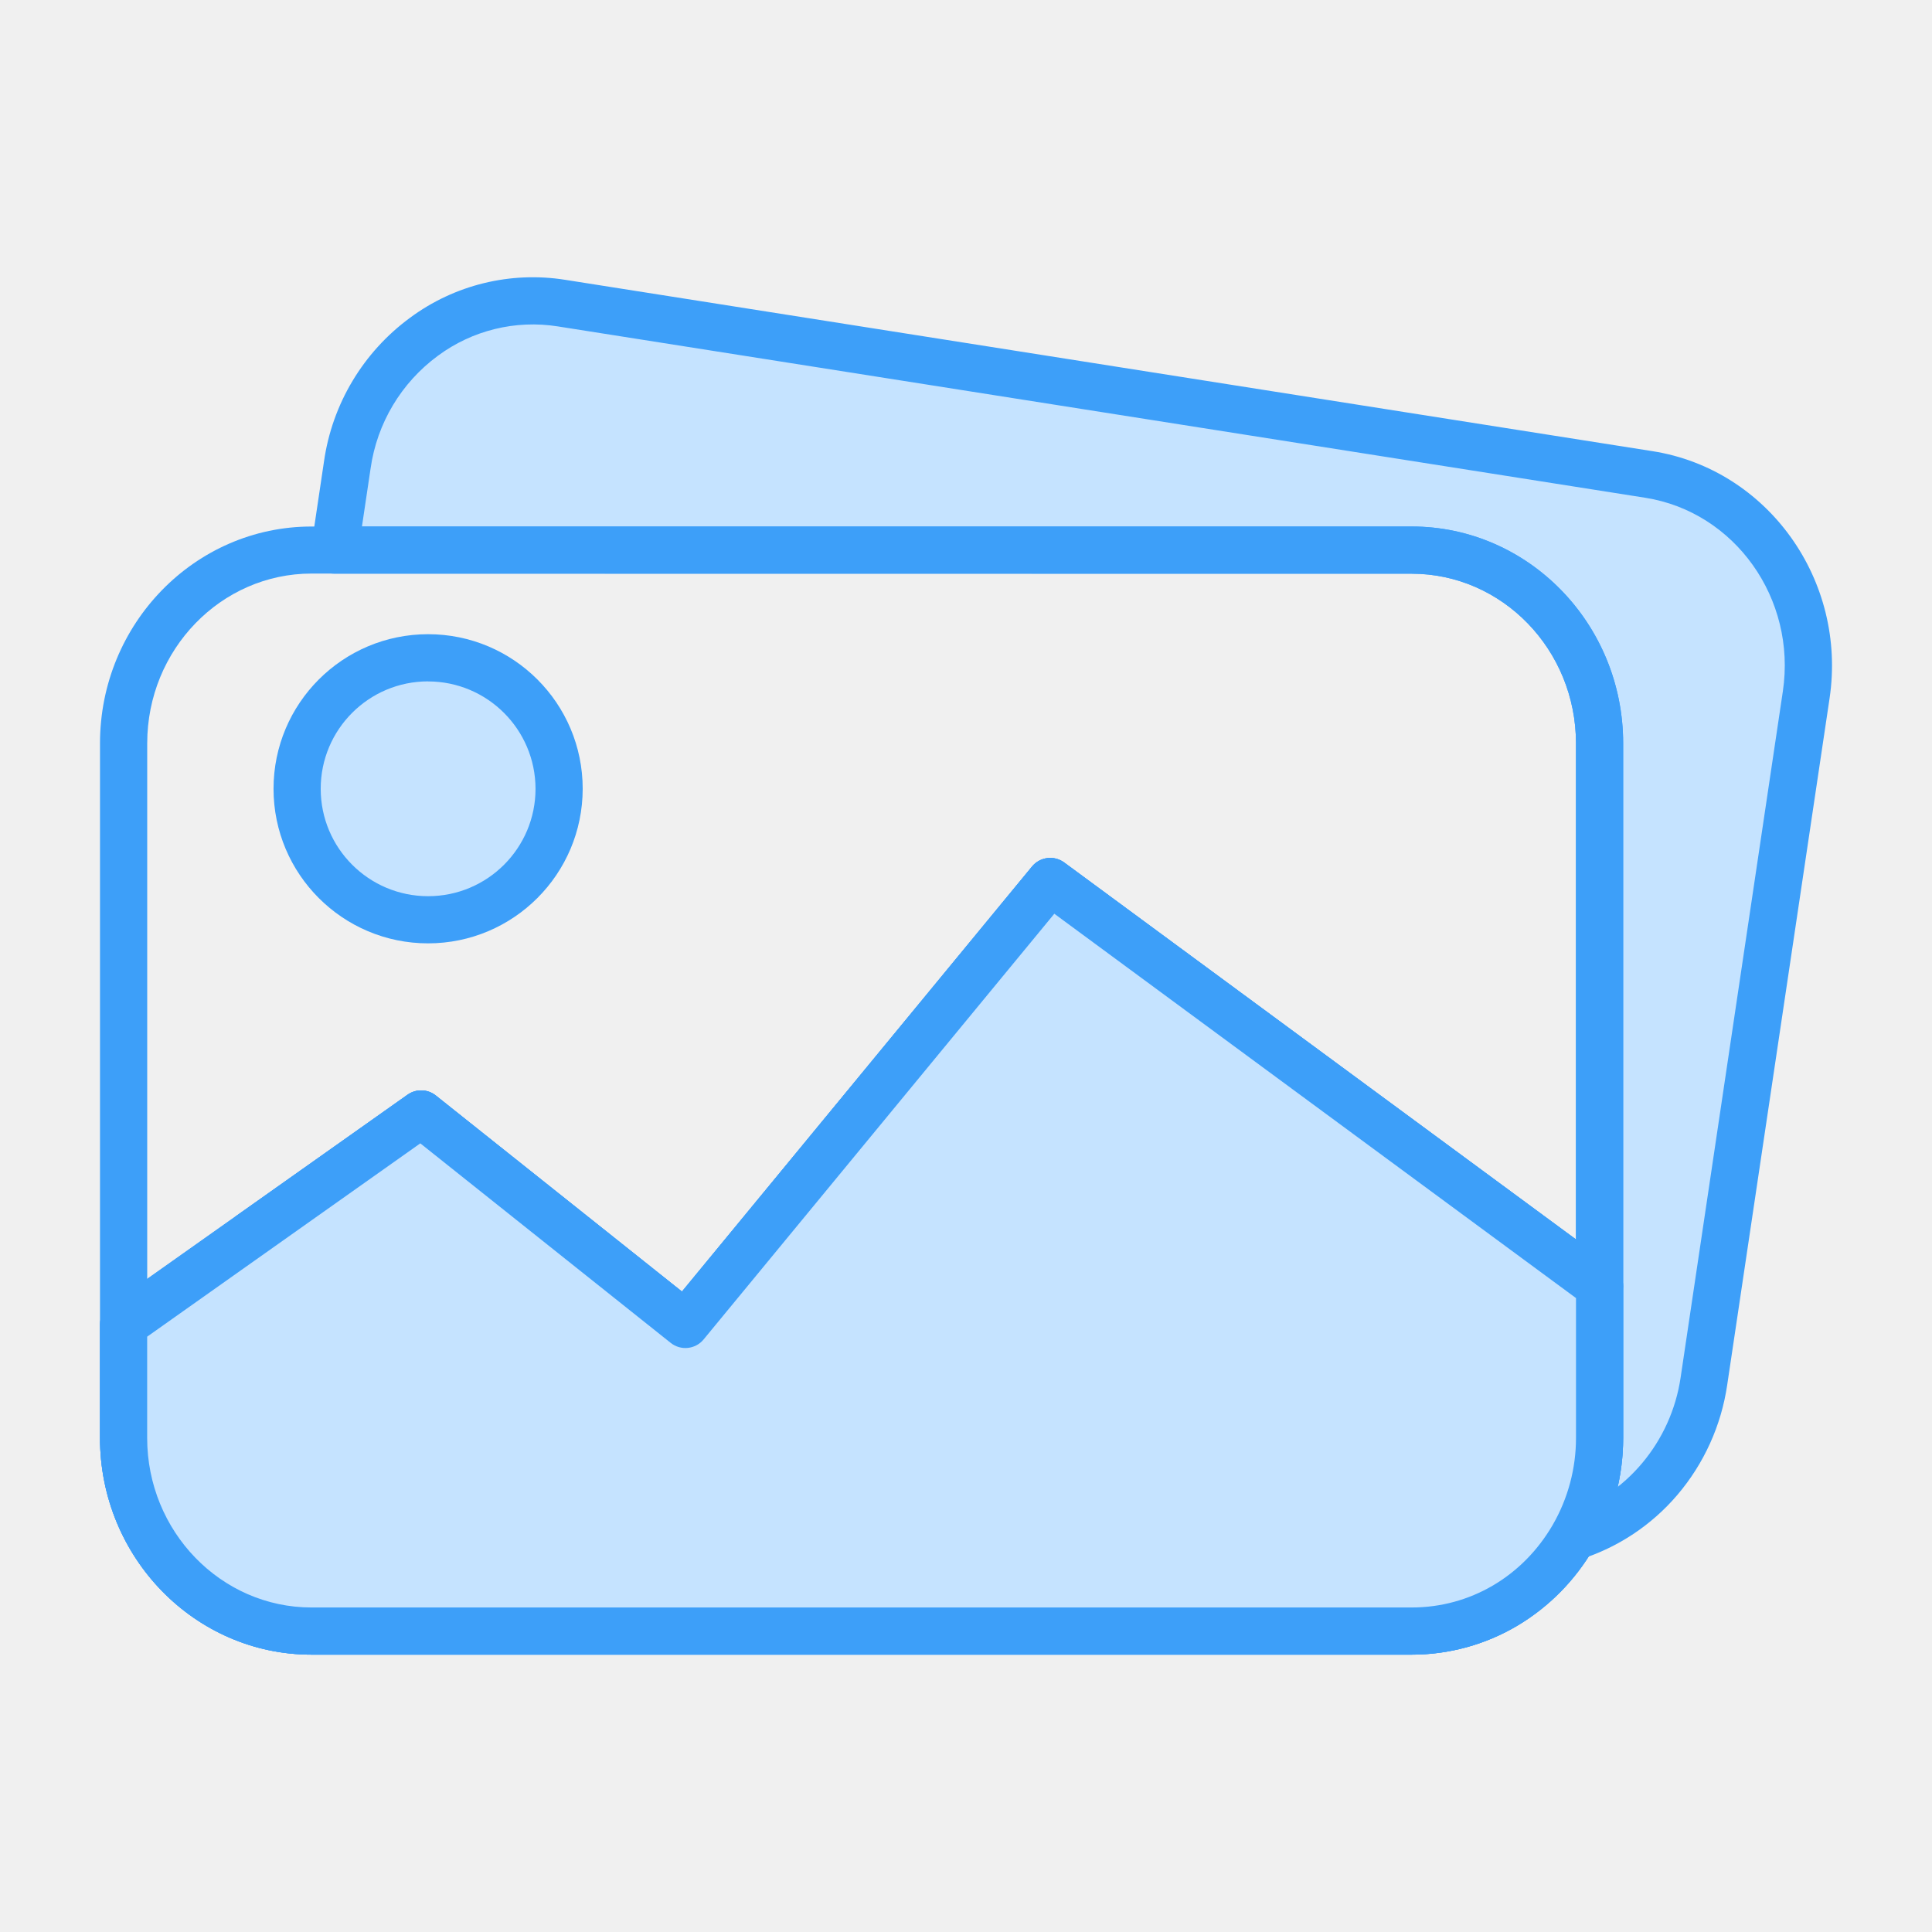
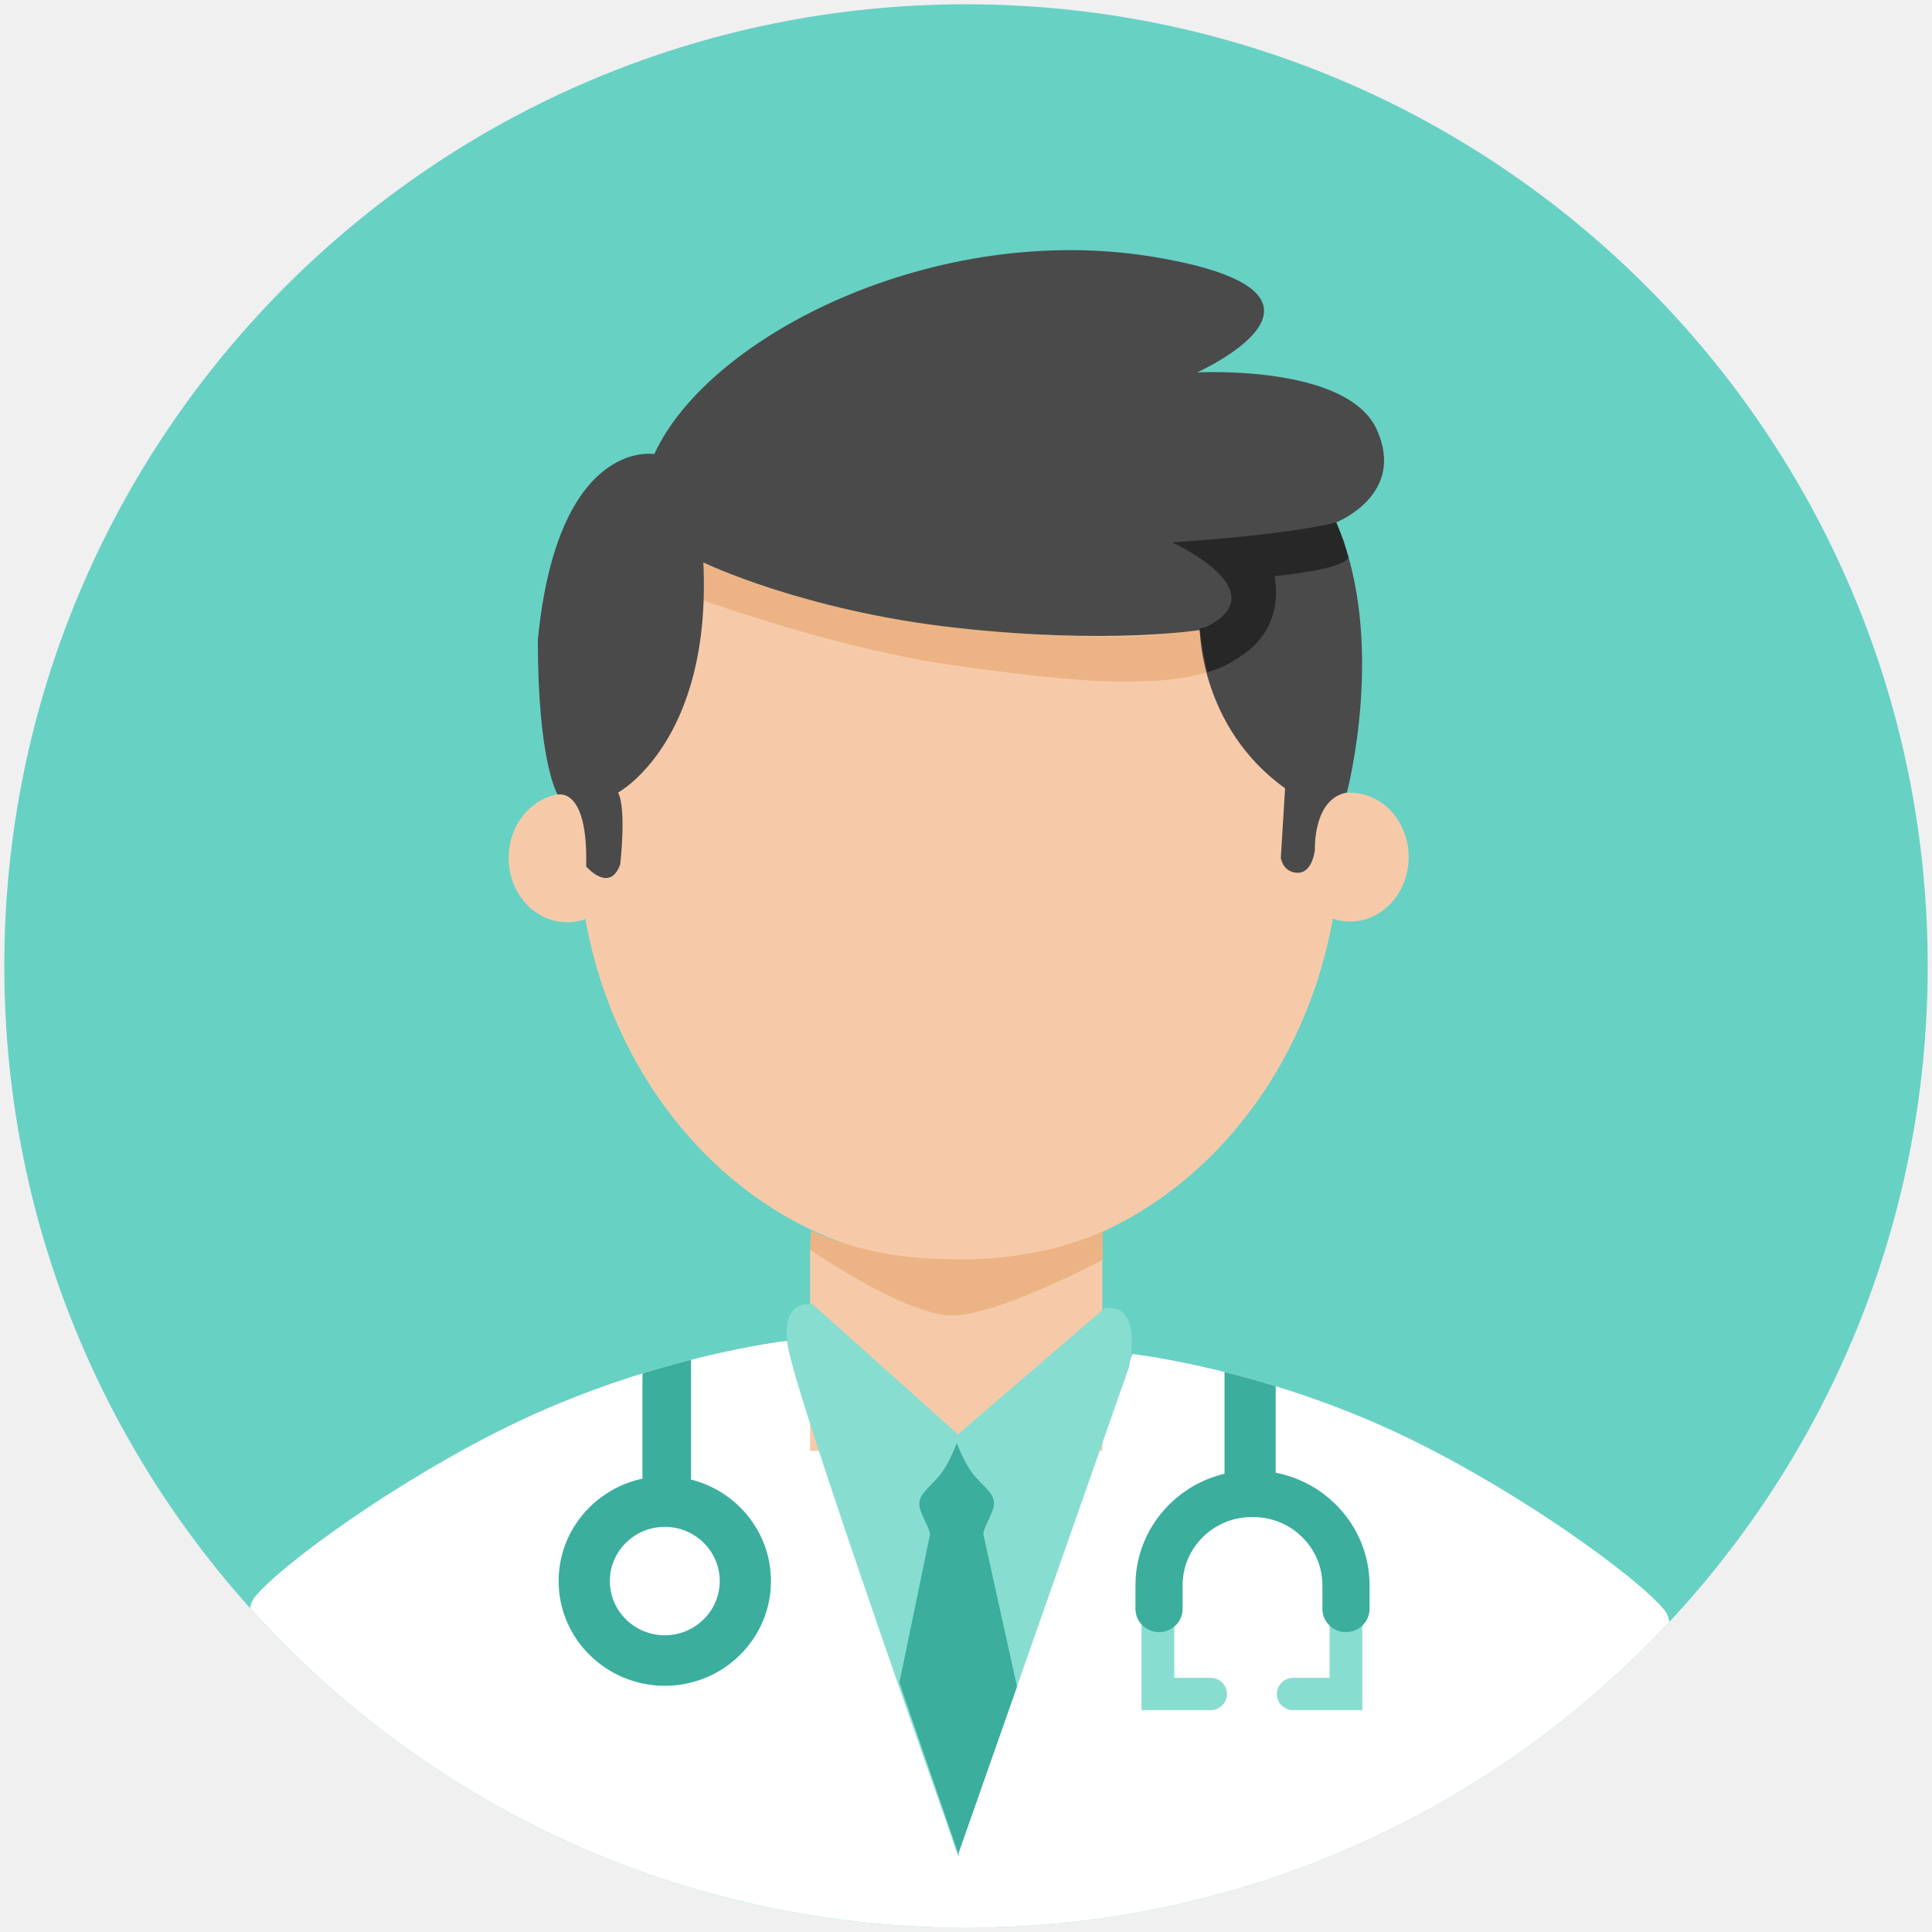
- <svg xmlns="http://www.w3.org/2000/svg" t="1600071105275" class="icon" viewBox="0 0 1024 1024" version="1.1" p-id="54481" width="200" height="200">
-   <path d="M957.31 368.25L903.1 732.12c-6 40.19-33.93 71.32-69.35 82.48a96.61 96.61 0 0 1-44.19 3.26L213.21 727c-39.51-6.23-70-35.53-80.55-72.54l90.55-64.06L363.29 702l193.4-234.78L847.8 681.67V394c0-56.57-44.59-102.43-99.6-102.43H177.34l6.73-45.17c8.33-55.92 59.16-94.3 113.53-85.73l576.35 90.83c54.37 8.56 91.69 60.83 83.36 116.75z" fill="#C5E3FF" p-id="54482" />
-   <path d="M804.86 831.57a110.71 110.71 0 0 1-17.24-1.36l-576.35-90.83c-42.89-6.76-78.46-38.74-90.62-81.47a12.5 12.5 0 0 1 4.8-13.62L216 580.22a12.5 12.5 0 0 1 15 0.43l130.45 103.9L547 459.27a12.5 12.5 0 0 1 17.06-2.12L835.3 656.93V394c0-49.59-39.07-89.93-87.1-89.93H177.34A12.5 12.5 0 0 1 165 289.71l6.73-45.17a114.5 114.5 0 0 1 45.56-76.09 109.35 109.35 0 0 1 82.29-20.14l576.35 90.83c61 9.62 103.11 68.37 93.78 131L915.46 734A115.87 115.87 0 0 1 889 792.38a112.1 112.1 0 0 1-51.45 34.14 108.3 108.3 0 0 1-32.69 5.05zM147.47 659.32c11.42 29.21 37.19 50.55 67.69 55.36l576.35 90.83a83.72 83.72 0 0 0 38.49-2.84c31.84-10 55.68-38.44 60.74-72.4l54.21-363.87c7.31-49.07-25.41-95.08-72.95-102.58L295.65 173a84.54 84.54 0 0 0-63.6 15.6 89.67 89.67 0 0 0-35.62 59.63l-4.59 30.82h556.37c61.81 0 112.1 51.56 112.1 114.93v287.69a12.5 12.5 0 0 1-19.91 10.06L558.81 484.3 372.93 709.93a12.5 12.5 0 0 1-17.44 1.83L222.77 606z" fill="#3D9FF9" p-id="54483" />
-   <path d="M748.21 877H165.12C103.31 877 53 825.48 53 762.11V394c0-63.37 50.29-114.93 112.1-114.93h583.11c61.81 0 112.1 51.56 112.1 114.93v368.11C860.3 825.48 810 877 748.21 877zM165.13 304c-48 0-87.1 40.34-87.1 89.93v368.18C78 811.7 117.1 852 165.12 852h583.09c48 0 87.1-40.34 87.1-89.93V394c0-49.59-39.07-89.93-87.1-89.93z" fill="#3D9FF9" p-id="54484" />
-   <path d="M748.21 877H165.12C103.31 877 53 825.48 53 762.11V702a12.5 12.5 0 0 1 5.28-10.2L216 580.22a12.5 12.5 0 0 1 15 0.43l130.45 103.9L547 459.27a12.5 12.5 0 0 1 17.06-2.12L855.22 671.6a12.5 12.5 0 0 1 5.09 10.06v80.44a117 117 0 0 1-15.75 58.77 114.17 114.17 0 0 1-40.07 40.64A109.94 109.94 0 0 1 748.21 877zM78 708.46v53.65C78 811.7 117.1 852 165.12 852h583.09c30.88 0 58.82-16.35 74.74-43.73a92 92 0 0 0 12.36-46.21V688l-276.5-203.7-185.88 225.63a12.5 12.5 0 0 1-17.44 1.83L222.77 606z" fill="#3D9FF9" p-id="54485" />
-   <path d="M847.8 681.67v80.44a104.16 104.16 0 0 1-14.05 52.49c-17.39 29.91-49.19 49.94-85.54 49.94H165.12c-55 0-99.6-45.86-99.6-102.43V702l67.14-47.5 90.55-64.06L363.29 702l193.4-234.78z" fill="#C5E3FF" p-id="54486" />
-   <path d="M748.21 877H165.12C103.31 877 53 825.48 53 762.11V702a12.5 12.5 0 0 1 5.28-10.2L216 580.22a12.5 12.5 0 0 1 15 0.43l130.45 103.9L547 459.27a12.5 12.5 0 0 1 17.06-2.12L855.22 671.6a12.5 12.5 0 0 1 5.09 10.06v80.44a117 117 0 0 1-15.75 58.77 114.17 114.17 0 0 1-40.07 40.64A109.94 109.94 0 0 1 748.21 877zM78 708.46v53.65C78 811.7 117.1 852 165.12 852h583.09c30.88 0 58.82-16.35 74.74-43.73a92 92 0 0 0 12.36-46.21V688l-276.5-203.7-185.88 225.63a12.5 12.5 0 0 1-17.44 1.83L222.77 606z" fill="#3D9FF9" p-id="54487" />
-   <path d="M157.48 418.1a69.43 69.43 0 1 0 138.86 0 69.43 69.43 0 1 0-138.86 0z" fill="#C5E3FF" p-id="54488" />
-   <path d="M226.91 500a81.93 81.93 0 1 1 81.93-81.93A82 82 0 0 1 226.91 500z m0-138.86a56.93 56.93 0 1 0 56.93 56.93 57 57 0 0 0-56.93-56.9z" fill="#3D9FF9" p-id="54489" />
+ <svg xmlns="http://www.w3.org/2000/svg" t="1600061084310" class="icon" viewBox="0 0 1024 1024" version="1.1" p-id="19623" width="200" height="200">
+   <path d="M2.276 512a509.724 509.724 0 1 0 1019.448 0A509.724 509.724 0 1 0 2.276 512z" fill="#67D1C4" p-id="19624" data-spm-anchor-id="a313x.7781069.0.i75" class="selected" />
+   <path d="M512 1021.724c147.143 0 279.723-62.35 372.764-162.068-0.246-2.371-1.105-4.511-2.648-6.386-14.05-17.08-74.807-61.345-134.917-90.657-76.257-37.193-147.037-44.943-147.037-44.943l-105.788 303.748c5.851 0.197 11.725 0.306 17.626 0.306z" fill="#FFFFFF" p-id="19625" />
+   <path d="M512 1021.724c2.789 0 5.572-0.03 8.35-0.075L417.131 710.695s-70.781 7.75-147.038 44.942c-60.11 29.312-120.867 73.577-134.917 90.657-1.473 1.79-2.315 3.826-2.604 6.071 93.319 103.959 228.733 169.36 379.428 169.36z" fill="#FFFFFF" p-id="19626" />
+   <path d="M429.36 661.952h154.898v107.063H429.36z" fill="#F6CAA9" p-id="19627" />
+   <path d="M710.49 441.327c0 126.065-90.514 228.26-202.168 228.26-111.66 0-202.173-102.195-202.173-228.26s90.513-228.261 202.173-228.261c111.654 0 202.168 102.196 202.168 228.26" fill="#F6CAA9" p-id="19628" />
+   <path d="M430.807 691.357s-17.368-3.891-13.233 22.12c4.552 28.616 90.147 269.564 90.147 269.564l90.56-258.09s8.268-34.412-12.717-31.646l-77.843 66.877-76.914-68.825z" fill="#88DDD1" p-id="19629" />
+   <path d="M539.044 893.937s-17.161-77.426-17.781-80.499c-0.62-3.073 5.584-11.678 5.584-16.592s-4.345-7.987-9.925-14.133c-5.584-6.147-9.925-18.23-9.925-18.23v0.586c-0.516 1.4-4.603 12.208-9.822 17.95-5.584 6.146-9.925 9.22-9.925 14.133 0 4.919 6.204 13.52 5.584 16.592-0.619 3.073-16.129 78.04-16.129 78.04l31.634 91.872-0.62-0.614 31.325-89.105z" fill="#3BAE9E" p-id="19630" />
+   <path d="M331.704 454.707c0 18.847-13.904 34.129-31.061 34.129-17.152 0-31.057-15.282-31.057-34.129s13.905-34.129 31.057-34.129c17.157 0 31.061 15.282 31.061 34.13m414.929-0.42c0 18.847-13.905 34.128-31.062 34.128-17.152 0-31.057-15.281-31.057-34.129s13.905-34.128 31.057-34.128c17.157 0 31.062 15.281 31.062 34.128" fill="#F6CAA9" p-id="19631" />
+   <path d="M621.264 287.473s56.473 25.738 18.072 44.757c-35.013 10.07-107.3 3.356-141.182-1.12-33.882-4.473-128.192-35.803-128.192-35.803l2.825 22.939s71.376 25.686 131.012 34.124c59.297 8.39 125.372 16.788 153.608-4.473 24.848-15.667 18.071-42.52 18.071-42.52s31.057-3.357 34.445-10.07l-10.165-19.024c0.002 0-11.856 6.713-78.494 11.19" fill="#ECB485" p-id="19632" />
+   <path d="M634.44 197.399s93.368-41.773-22.59-61.168c-115.953-19.396-236.425 41.772-265.042 104.432 0 0-51.197-8.95-61.742 98.468 0 65.645 10.545 82.056 10.545 82.056s16.184-4.477 15.058 38.044c0 0 12.422 14.542 18.067-1.12 0 0 3.388-29.095-1.127-38.045 0 0 49.696-26.853 45.177-121.964 0 0 53.084 25.738 134.405 34.688 81.315 8.95 128.754 1.12 128.754 1.12s0 51.47 45.177 83.922l-2.258 36.923s1.127 7.834 9.034 7.834 9.039-12.311 9.039-12.311-1.131-26.853 16.94-30.21c0 0 21.46-80.564-5.65-143.225 0 0 37.275-14.547 21.46-49.234-15.808-34.686-95.246-30.21-95.246-30.21" fill="#4A4A4A" p-id="19633" />
+   <path d="M429.773 652.131s29.358 15.156 71.954 15.156c50.034 2.05 82.7-14.746 82.7-14.746v15.156s-54.999 29.498-79.809 29.498-75.257-34.822-75.257-34.822l0.412-10.242z" fill="#ECB485" p-id="19634" />
+   <path d="M722.08 906.414h-36.63c-4.79 0-8.687-3.844-8.687-8.57 0-4.72 3.898-8.565 8.687-8.565h19.26v-31.533c0-4.724 3.898-8.57 8.687-8.57s8.682 3.844 8.682 8.57v48.668z m-80.436-0.001H605.01v-48.664c0-4.729 3.898-8.574 8.687-8.574s8.682 3.844 8.682 8.574v31.529h19.265c4.789 0 8.682 3.845 8.682 8.57 0 4.72-3.892 8.565-8.682 8.565z" fill="#88DDD1" p-id="19635" />
+   <path d="M714.73 295.474l-2.586-8.617-3.914-10.014s-20.328 6.153-86.966 10.63c0 0 56.473 25.738 18.072 44.757a83.6 83.6 0 0 1-3.606 0.943c0.893 6.525 2.298 15.406 4.179 23.128 6.774-2.046 12.694-4.787 17.498-8.404 24.848-15.667 18.071-42.52 18.071-42.52s35.863-3.189 39.251-9.903z" fill="#272727" p-id="19636" />
+   <path d="M352.355 893.508c31.032 0 56.277-24.907 56.277-55.515 0-25.926-18.108-47.75-42.5-53.827 0.073-0.55 0.124-1.108 0.124-1.676v-61.792a529.444 529.444 0 0 0-25.68 7.23 207.469 207.469 0 0 0-0.068 5.212v49.35c0 0.411 0.024 0.819 0.063 1.222-25.393 5.359-44.493 27.656-44.493 54.282 0 30.607 25.244 55.514 56.277 55.514z m0-84.245c16.057 0 29.124 12.888 29.124 28.73 0 15.84-13.065 28.729-29.124 28.729-16.057 0-29.124-12.89-29.124-28.73s13.065-28.73 29.124-28.73z m373.537 43.468v-12.529c0-29.513-21.436-54.167-49.746-59.64v-45.839a527.918 527.918 0 0 0-27.121-7.559v53.949c-27.045 6.417-47.207 30.465-47.207 59.09v12.528c0 6.798 5.602 12.327 12.497 12.327 6.89 0 12.496-5.53 12.496-12.327v-12.529c0-19.92 16.426-36.129 36.62-36.129h0.85c20.188 0 36.619 16.209 36.619 36.13v12.528c0 6.798 5.605 12.327 12.496 12.327 6.889 0.001 12.496-5.53 12.496-12.327z" fill="#3BAE9E" p-id="19637" />
</svg>
